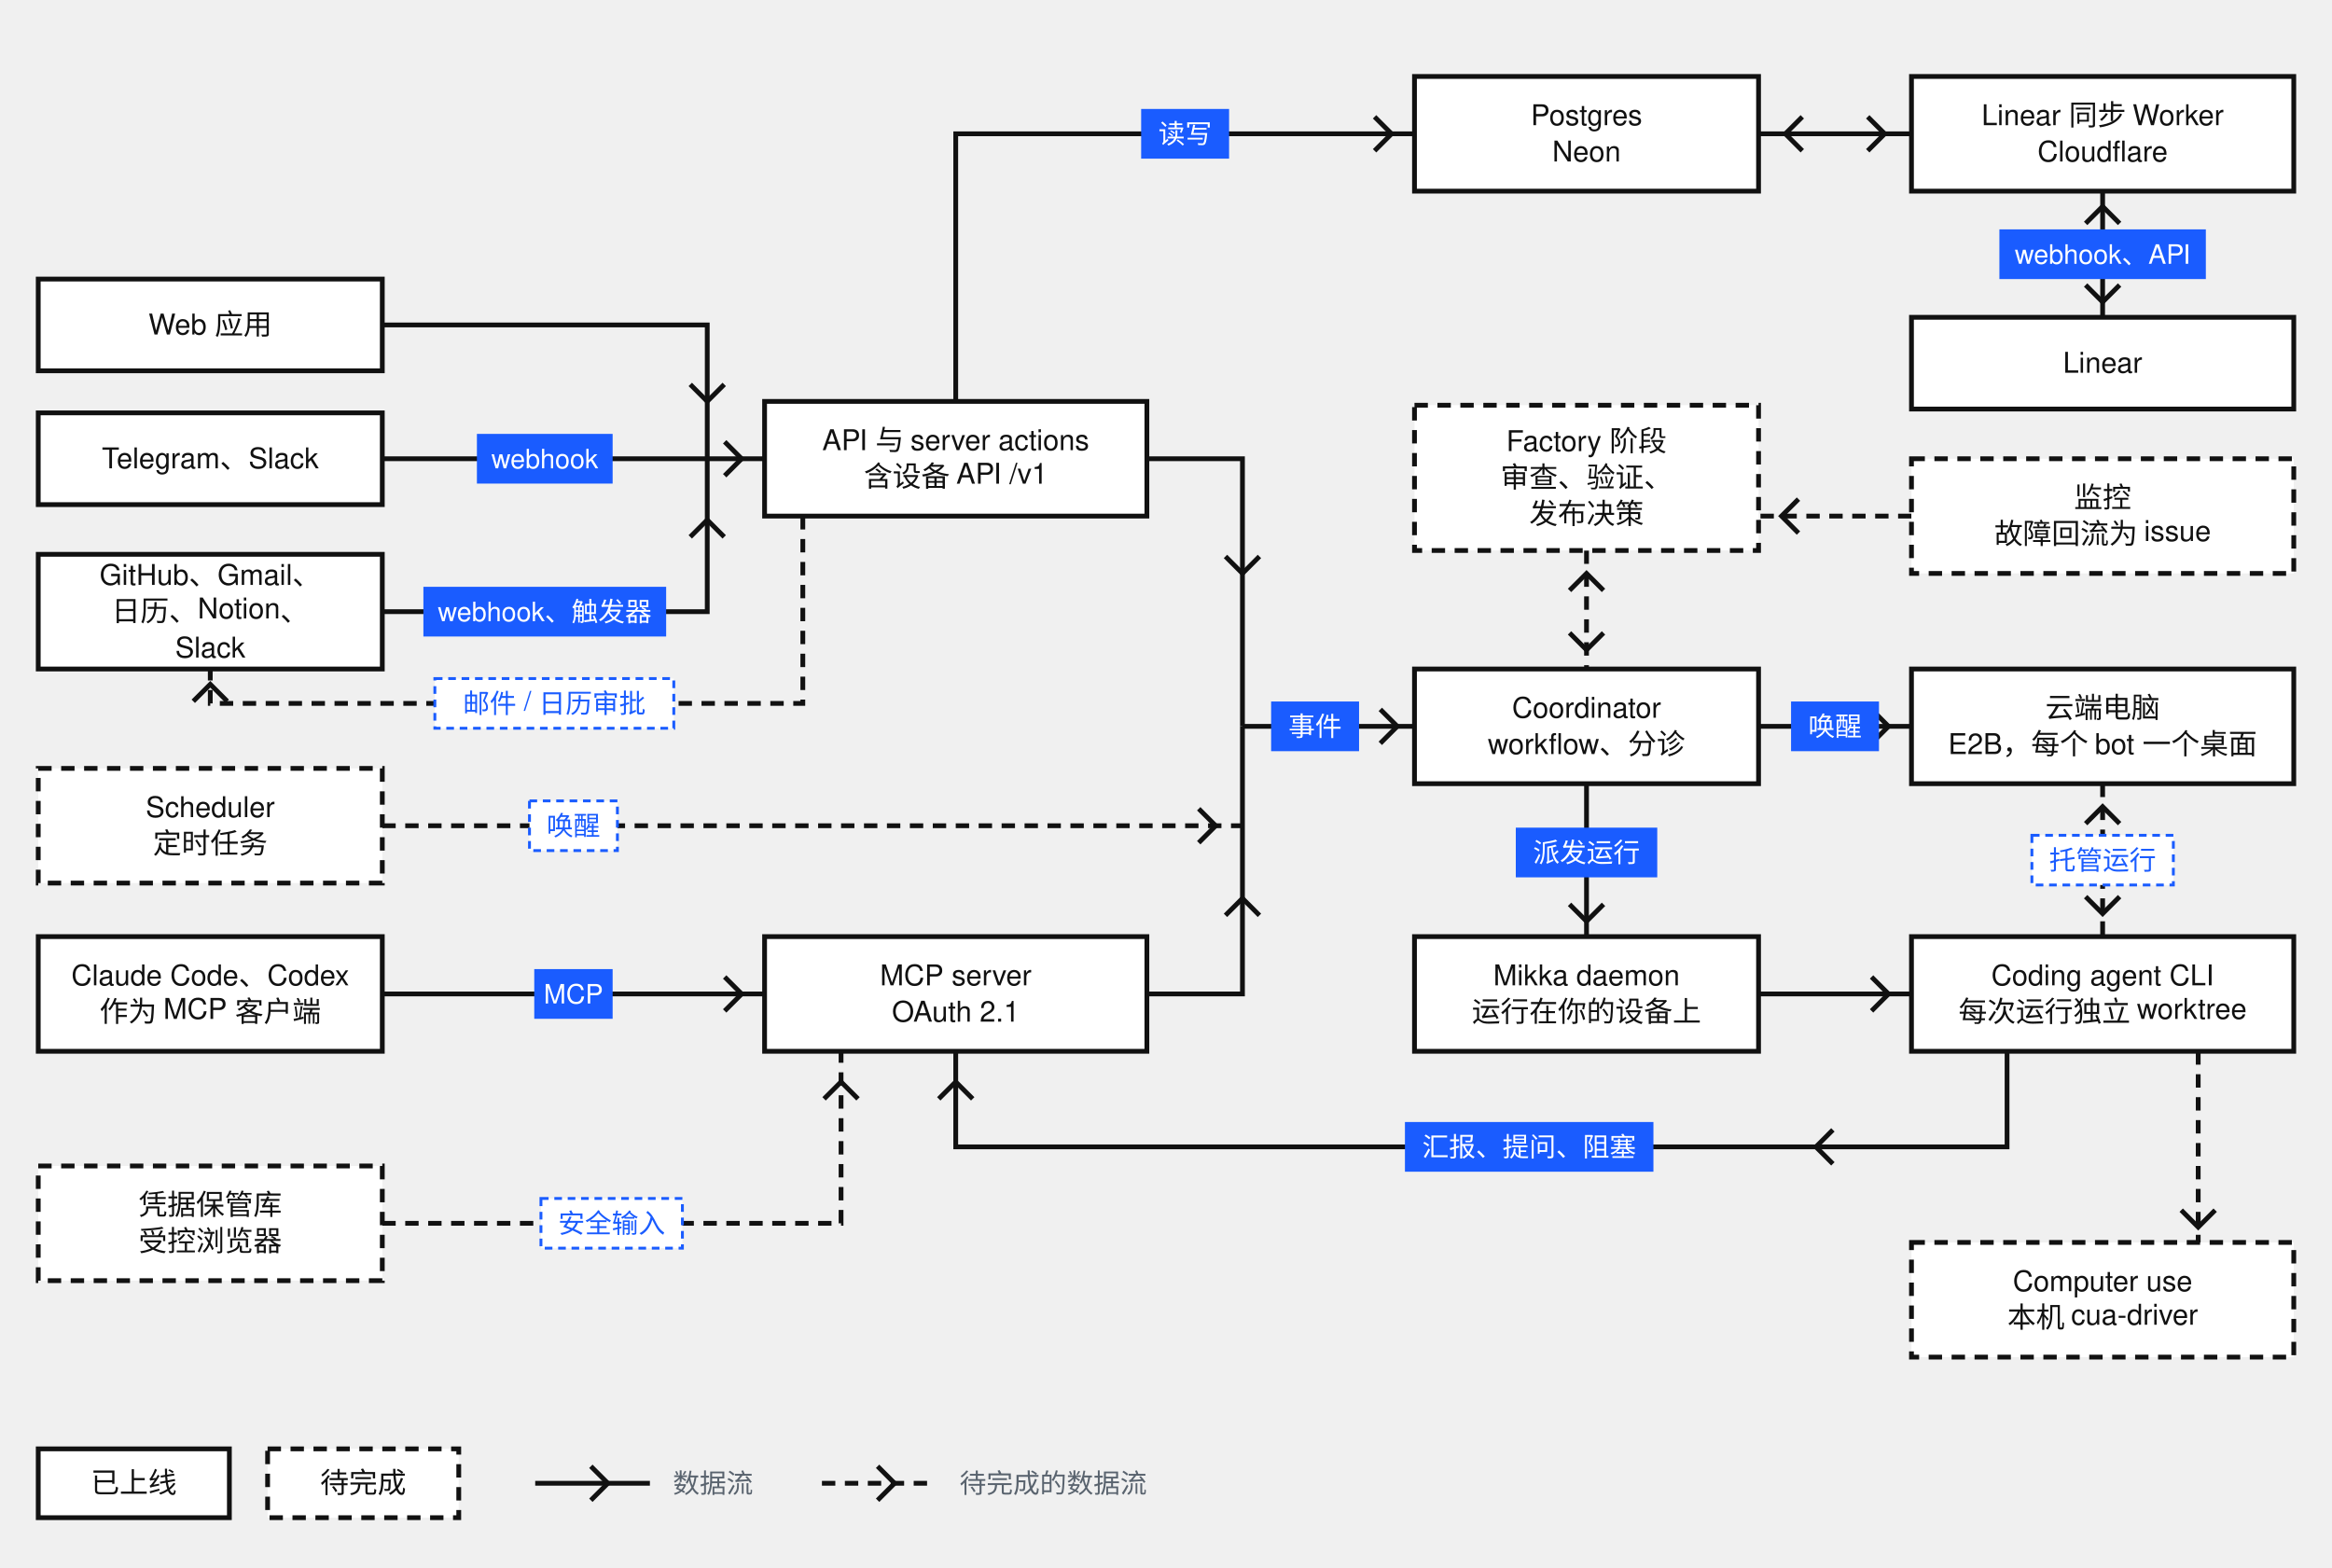
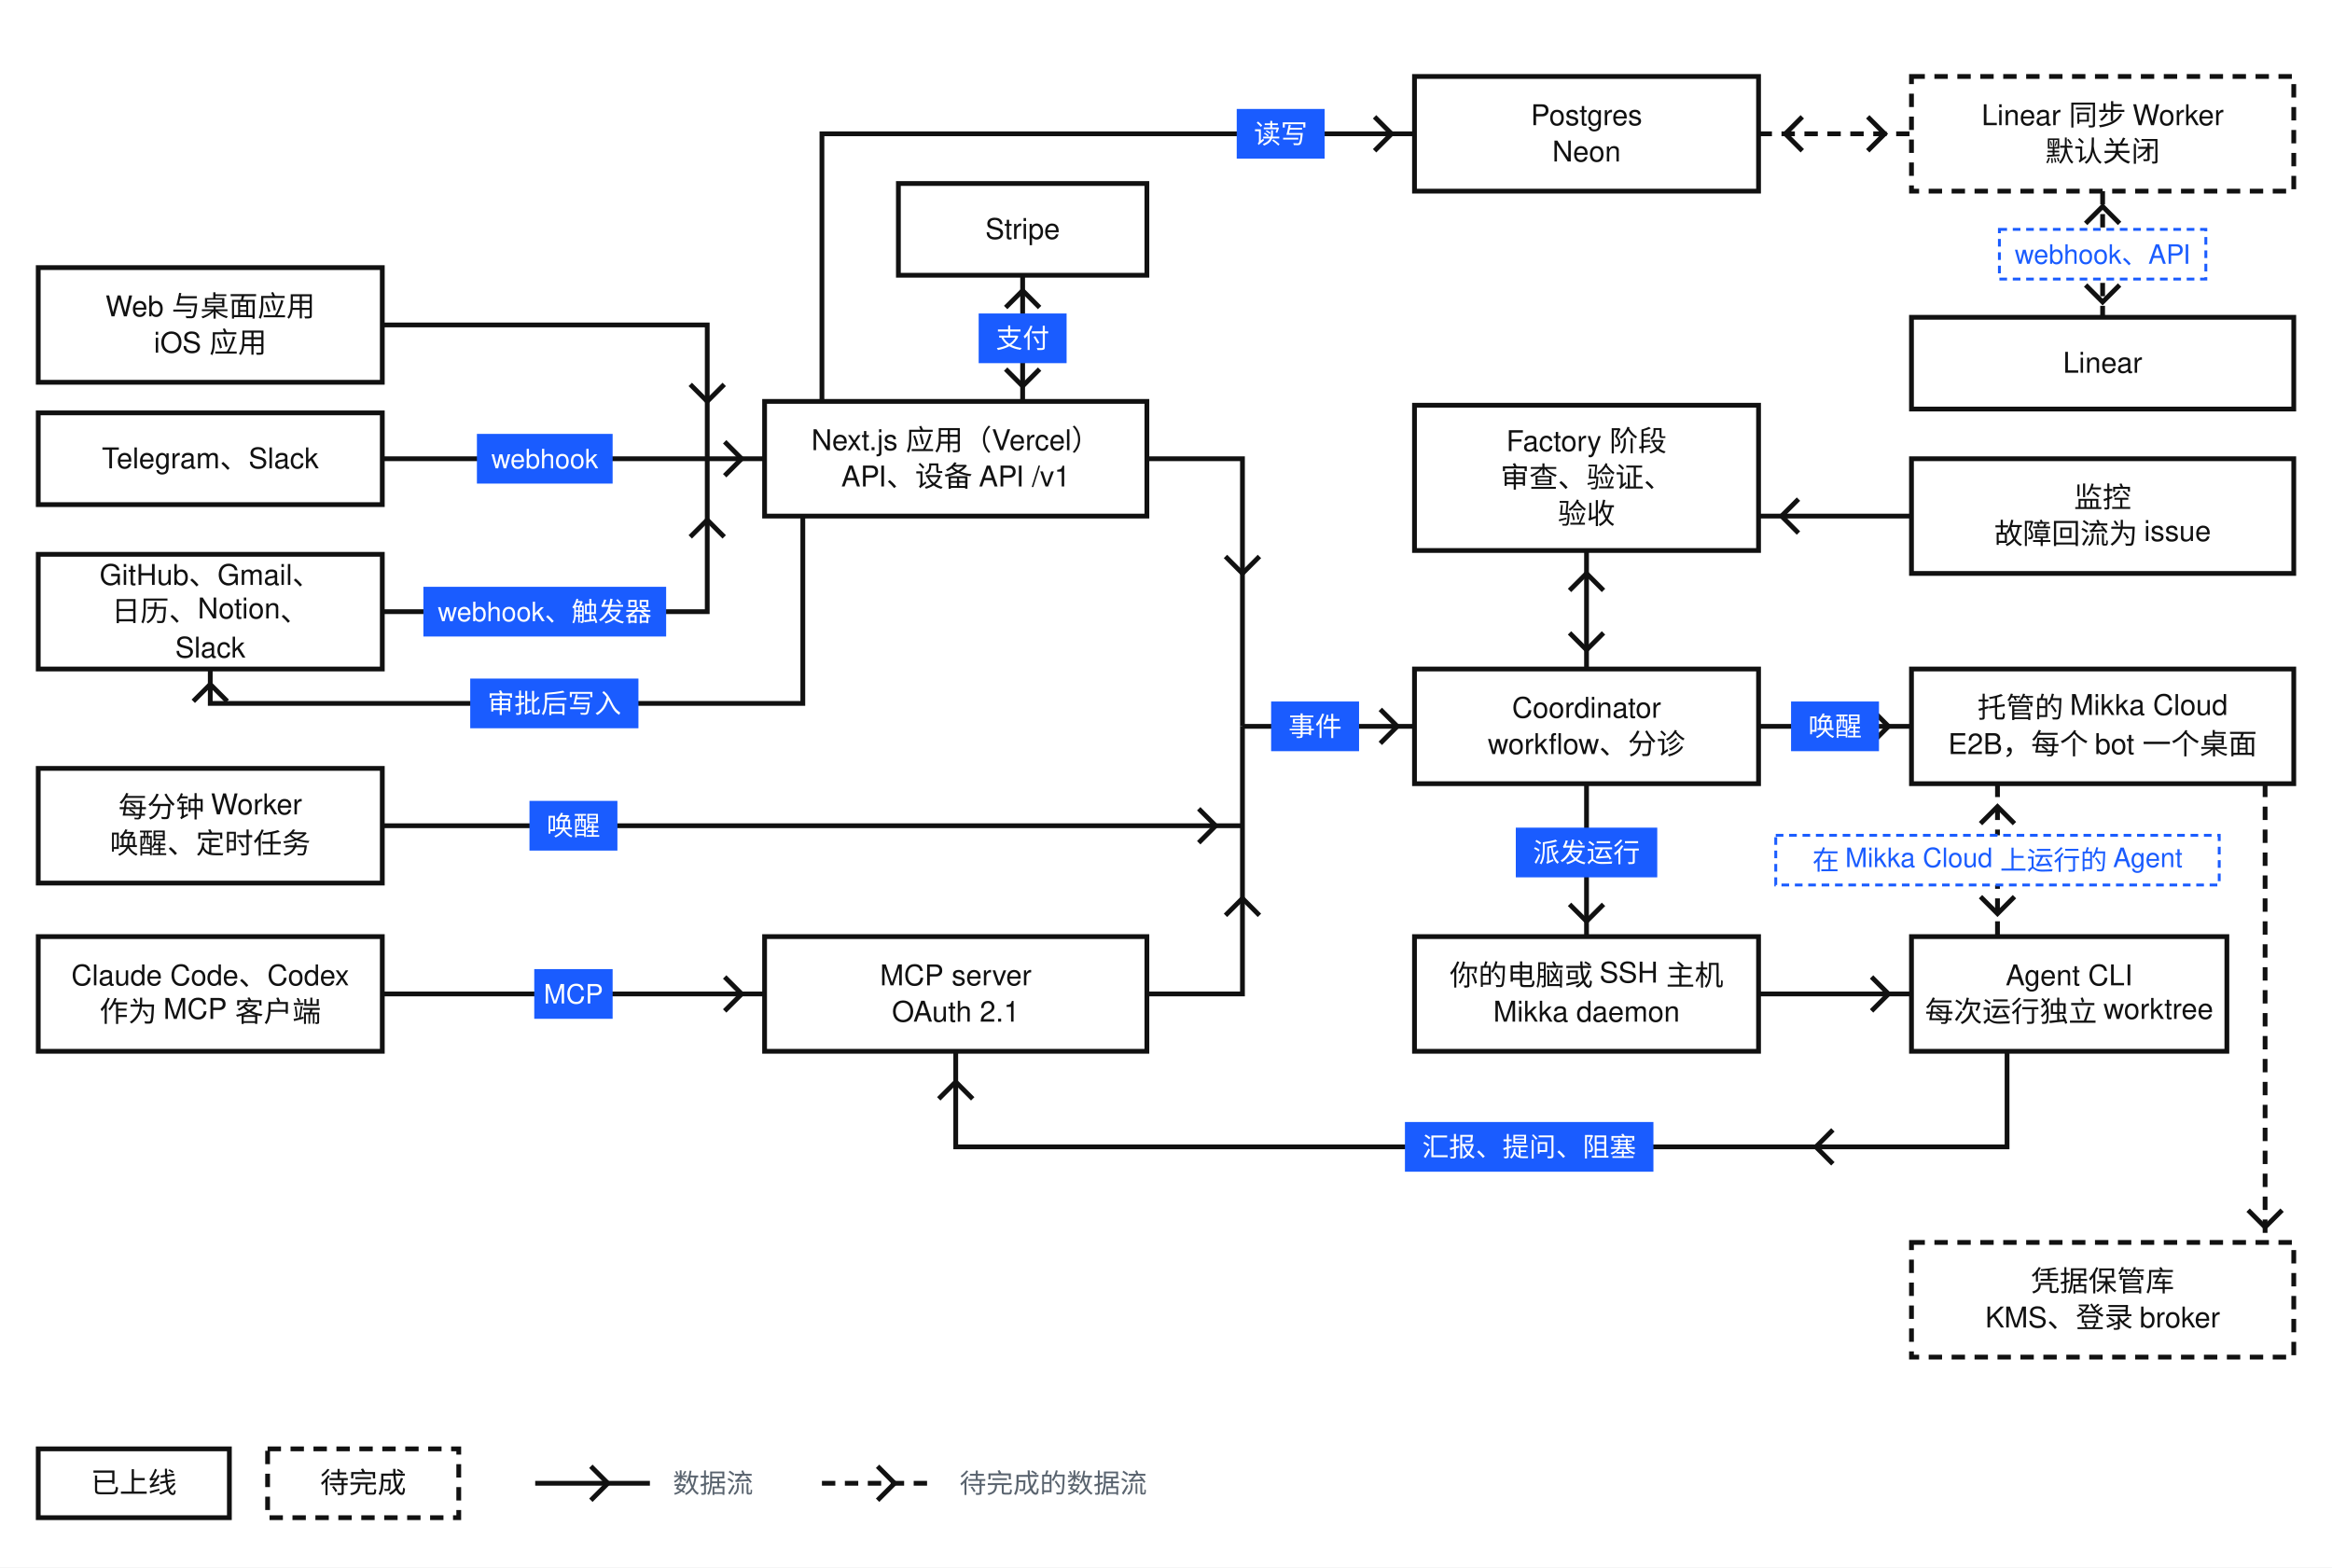
<svg xmlns="http://www.w3.org/2000/svg" width="1220" height="820" viewBox="0 0 1220 820" font-family="-apple-system, BlinkMacSystemFont, &quot;Segoe UI&quot;, Helvetica, Arial, &quot;PingFang SC&quot;, &quot;Noto Sans CJK SC&quot;, &quot;Microsoft YaHei&quot;, sans-serif" role="img" aria-label="Mikka 架构">
+   <rect width="1220" height="820" fill="#ffffff" />
  <path d="M200 170 L370 170 L370 240" fill="none" stroke="#111111" stroke-width="2.5" />
  <path d="M362 202 L370 210 L378 202" fill="none" stroke="#111111" stroke-width="2.5" stroke-linecap="square" stroke-linejoin="miter" />
  <path d="M200 320 L370 320 L370 240" fill="none" stroke="#111111" stroke-width="2.5" />
  <path d="M362 280 L370 272 L378 280" fill="none" stroke="#111111" stroke-width="2.5" stroke-linecap="square" stroke-linejoin="miter" />
  <path d="M200 240 L400 240" fill="none" stroke="#111111" stroke-width="2.5" />
  <path d="M380 232 L388 240 L380 248" fill="none" stroke="#111111" stroke-width="2.5" stroke-linecap="square" stroke-linejoin="miter" />
  <rect x="249.5" y="227" width="71" height="26" fill="#1a5cff" />
  <text x="285" y="245" text-anchor="middle" font-size="14" fill="#ffffff">webhook</text>
  <rect x="221.5" y="307" width="127" height="26" fill="#1a5cff" />
  <text x="285" y="325" text-anchor="middle" font-size="14" fill="#ffffff">webhook、触发器</text>
-   <path d="M420 270 L420 368 L110 368 L110 350" fill="none" stroke="#111111" stroke-width="2.5" stroke-dasharray="7 5" />
+   <path d="M420 270 L420 368 L110 368 L110 350" fill="none" stroke="#111111" stroke-width="2.5" />
  <path d="M102 366 L110 358 L118 366" fill="none" stroke="#111111" stroke-width="2.5" stroke-linecap="square" stroke-linejoin="miter" />
-   <rect x="227.5" y="355" width="125" height="26" fill="#ffffff" stroke="#1a5cff" stroke-width="1.5" stroke-dasharray="4 3" />
-   <text x="290" y="373" text-anchor="middle" font-size="14" fill="#1a5cff">邮件 / 日历审批</text>
+   <rect x="246" y="355" width="88" height="26" fill="#1a5cff" />
+   <text x="290" y="373" text-anchor="middle" font-size="14" fill="#ffffff">审批后写入</text>
+   <path d="M535 144 L535 210" fill="none" stroke="#111111" stroke-width="2.5" />
+   <path d="M527 194 L535 202 L543 194" fill="none" stroke="#111111" stroke-width="2.5" stroke-linecap="square" stroke-linejoin="miter" />
+   <path d="M527 160 L535 152 L543 160" fill="none" stroke="#111111" stroke-width="2.5" stroke-linecap="square" stroke-linejoin="miter" />
+   <rect x="512" y="164" width="46" height="26" fill="#1a5cff" />
+   <text x="535" y="182" text-anchor="middle" font-size="14" fill="#ffffff">支付</text>
  <path d="M200 520 L400 520" fill="none" stroke="#111111" stroke-width="2.5" />
  <path d="M380 512 L388 520 L380 528" fill="none" stroke="#111111" stroke-width="2.5" stroke-linecap="square" stroke-linejoin="miter" />
  <rect x="279.5" y="507" width="41" height="26" fill="#1a5cff" />
  <text x="300" y="525" text-anchor="middle" font-size="14" fill="#ffffff">MCP</text>
-   <path d="M200 640 L440 640 L440 550" fill="none" stroke="#111111" stroke-width="2.5" stroke-dasharray="7 5" />
-   <path d="M432 574 L440 566 L448 574" fill="none" stroke="#111111" stroke-width="2.5" stroke-linecap="square" stroke-linejoin="miter" />
-   <rect x="283" y="627" width="74" height="26" fill="#ffffff" stroke="#1a5cff" stroke-width="1.5" stroke-dasharray="4 3" />
-   <text x="320" y="645" text-anchor="middle" font-size="14" fill="#1a5cff">安全输入</text>
-   <path d="M500 210 L500 70 L740 70" fill="none" stroke="#111111" stroke-width="2.5" />
+   <path d="M430 210 L430 70 L740 70" fill="none" stroke="#111111" stroke-width="2.5" />
  <path d="M720 62 L728 70 L720 78" fill="none" stroke="#111111" stroke-width="2.5" stroke-linecap="square" stroke-linejoin="miter" />
-   <rect x="597" y="57" width="46" height="26" fill="#1a5cff" />
-   <text x="620" y="75" text-anchor="middle" font-size="14" fill="#ffffff">读写</text>
-   <path d="M920 70 L1000 70" fill="none" stroke="#111111" stroke-width="2.5" />
+   <rect x="647" y="57" width="46" height="26" fill="#1a5cff" />
+   <text x="670" y="75" text-anchor="middle" font-size="14" fill="#ffffff">读写</text>
+   <path d="M920 70 L1000 70" fill="none" stroke="#111111" stroke-width="2.5" stroke-dasharray="7 5" />
  <path d="M942 62 L934 70 L942 78" fill="none" stroke="#111111" stroke-width="2.5" stroke-linecap="square" stroke-linejoin="miter" />
  <path d="M978 62 L986 70 L978 78" fill="none" stroke="#111111" stroke-width="2.5" stroke-linecap="square" stroke-linejoin="miter" />
-   <path d="M1100 100 L1100 166" fill="none" stroke="#111111" stroke-width="2.5" />
+   <path d="M1100 100 L1100 166" fill="none" stroke="#111111" stroke-width="2.5" stroke-dasharray="7 5" />
  <path d="M1092 150 L1100 158 L1108 150" fill="none" stroke="#111111" stroke-width="2.5" stroke-linecap="square" stroke-linejoin="miter" />
  <path d="M1092 116 L1100 108 L1108 116" fill="none" stroke="#111111" stroke-width="2.5" stroke-linecap="square" stroke-linejoin="miter" />
-   <rect x="1046" y="120" width="108" height="26" fill="#1a5cff" />
-   <text x="1100" y="138" text-anchor="middle" font-size="14" fill="#ffffff">webhook、API</text>
+   <rect x="1046" y="120" width="108" height="26" fill="#ffffff" stroke="#1a5cff" stroke-width="1.5" stroke-dasharray="4 3" />
+   <text x="1100" y="138" text-anchor="middle" font-size="14" fill="#1a5cff">webhook、API</text>
  <path d="M600 240 L650 240 L650 380" fill="none" stroke="#111111" stroke-width="2.5" />
  <path d="M642 292 L650 300 L658 292" fill="none" stroke="#111111" stroke-width="2.5" stroke-linecap="square" stroke-linejoin="miter" />
  <path d="M600 520 L650 520 L650 380" fill="none" stroke="#111111" stroke-width="2.5" />
  <path d="M642 478 L650 470 L658 478" fill="none" stroke="#111111" stroke-width="2.5" stroke-linecap="square" stroke-linejoin="miter" />
  <path d="M650 380 L740 380" fill="none" stroke="#111111" stroke-width="2.5" />
  <path d="M723 372 L731 380 L723 388" fill="none" stroke="#111111" stroke-width="2.5" stroke-linecap="square" stroke-linejoin="miter" />
  <rect x="665" y="367" width="46" height="26" fill="#1a5cff" />
  <text x="688" y="385" text-anchor="middle" font-size="14" fill="#ffffff">事件</text>
-   <path d="M200 432 L650 432" fill="none" stroke="#111111" stroke-width="2.5" stroke-dasharray="7 5" />
+   <path d="M200 432 L650 432" fill="none" stroke="#111111" stroke-width="2.5" />
  <path d="M628 424 L636 432 L628 440" fill="none" stroke="#111111" stroke-width="2.5" stroke-linecap="square" stroke-linejoin="miter" />
-   <rect x="277" y="419" width="46" height="26" fill="#ffffff" stroke="#1a5cff" stroke-width="1.5" stroke-dasharray="4 3" />
-   <text x="300" y="437" text-anchor="middle" font-size="14" fill="#1a5cff">唤醒</text>
-   <path d="M830 288 L830 350" fill="none" stroke="#111111" stroke-width="2.5" stroke-dasharray="7 5" />
+   <rect x="277" y="419" width="46" height="26" fill="#1a5cff" />
+   <text x="300" y="437" text-anchor="middle" font-size="14" fill="#ffffff">唤醒</text>
+   <path d="M830 288 L830 350" fill="none" stroke="#111111" stroke-width="2.5" />
  <path d="M822 308 L830 300 L838 308" fill="none" stroke="#111111" stroke-width="2.5" stroke-linecap="square" stroke-linejoin="miter" />
  <path d="M822 332 L830 340 L838 332" fill="none" stroke="#111111" stroke-width="2.5" stroke-linecap="square" stroke-linejoin="miter" />
-   <path d="M1000 270 L920 270" fill="none" stroke="#111111" stroke-width="2.5" stroke-dasharray="7 5" />
+   <path d="M1000 270 L920 270" fill="none" stroke="#111111" stroke-width="2.5" />
  <path d="M940 262 L932 270 L940 278" fill="none" stroke="#111111" stroke-width="2.5" stroke-linecap="square" stroke-linejoin="miter" />
  <path d="M920 380 L1000 380" fill="none" stroke="#111111" stroke-width="2.5" />
  <path d="M980 372 L988 380 L980 388" fill="none" stroke="#111111" stroke-width="2.5" stroke-linecap="square" stroke-linejoin="miter" />
  <rect x="937" y="367" width="46" height="26" fill="#1a5cff" />
  <text x="960" y="385" text-anchor="middle" font-size="14" fill="#ffffff">唤醒</text>
  <path d="M830 410 L830 490" fill="none" stroke="#111111" stroke-width="2.5" />
  <path d="M822 474 L830 482 L838 474" fill="none" stroke="#111111" stroke-width="2.5" stroke-linecap="square" stroke-linejoin="miter" />
  <rect x="793" y="433" width="74" height="26" fill="#1a5cff" />
  <text x="830" y="451" text-anchor="middle" font-size="14" fill="#ffffff">派发运行</text>
  <path d="M920 520 L1000 520" fill="none" stroke="#111111" stroke-width="2.5" />
  <path d="M980 512 L988 520 L980 528" fill="none" stroke="#111111" stroke-width="2.5" stroke-linecap="square" stroke-linejoin="miter" />
-   <path d="M1100 410 L1100 490" fill="none" stroke="#111111" stroke-width="2.5" stroke-dasharray="7 5" />
-   <path d="M1092 430 L1100 422 L1108 430" fill="none" stroke="#111111" stroke-width="2.5" stroke-linecap="square" stroke-linejoin="miter" />
-   <path d="M1092 470 L1100 478 L1108 470" fill="none" stroke="#111111" stroke-width="2.5" stroke-linecap="square" stroke-linejoin="miter" />
-   <rect x="1063" y="437" width="74" height="26" fill="#ffffff" stroke="#1a5cff" stroke-width="1.5" stroke-dasharray="4 3" />
-   <text x="1100" y="455" text-anchor="middle" font-size="14" fill="#1a5cff">托管运行</text>
-   <path d="M1150 550 L1150 650" fill="none" stroke="#111111" stroke-width="2.5" stroke-dasharray="7 5" />
-   <path d="M1142 634 L1150 642 L1158 634" fill="none" stroke="#111111" stroke-width="2.5" stroke-linecap="square" stroke-linejoin="miter" />
+   <path d="M1045 410 L1045 490" fill="none" stroke="#111111" stroke-width="2.5" stroke-dasharray="7 5" />
+   <path d="M1037 430 L1045 422 L1053 430" fill="none" stroke="#111111" stroke-width="2.5" stroke-linecap="square" stroke-linejoin="miter" />
+   <path d="M1037 470 L1045 478 L1053 470" fill="none" stroke="#111111" stroke-width="2.5" stroke-linecap="square" stroke-linejoin="miter" />
+   <rect x="929" y="437" width="232" height="26" fill="#ffffff" stroke="#1a5cff" stroke-width="1.5" stroke-dasharray="4 3" />
+   <text x="1045" y="455" text-anchor="middle" font-size="14" fill="#1a5cff">在 Mikka Cloud 上运行的 Agent</text>
+   <path d="M1185 410 L1185 650" fill="none" stroke="#111111" stroke-width="2.5" stroke-dasharray="7 5" />
+   <path d="M1177 634 L1185 642 L1193 634" fill="none" stroke="#111111" stroke-width="2.5" stroke-linecap="square" stroke-linejoin="miter" />
  <path d="M1050 550 L1050 600 L500 600 L500 550" fill="none" stroke="#111111" stroke-width="2.5" />
  <path d="M958 592 L950 600 L958 608" fill="none" stroke="#111111" stroke-width="2.5" stroke-linecap="square" stroke-linejoin="miter" />
  <path d="M492 574 L500 566 L508 574" fill="none" stroke="#111111" stroke-width="2.5" stroke-linecap="square" stroke-linejoin="miter" />
  <rect x="735" y="587" width="130" height="26" fill="#1a5cff" />
  <text x="800" y="605" text-anchor="middle" font-size="14" fill="#ffffff">汇报、提问、阻塞</text>
-   <rect x="20" y="146" width="180" height="48" fill="#ffffff" stroke="#111111" stroke-width="2.5" />
-   <text x="110" y="175" text-anchor="middle" font-size="15" fill="#111111">Web 应用</text>
+   <rect x="20" y="140" width="180" height="60" fill="#ffffff" stroke="#111111" stroke-width="2.5" />
+   <text x="110" y="165.5" text-anchor="middle" font-size="15" fill="#111111">Web 与桌面应用</text>
+   <text x="110" y="184.5" text-anchor="middle" font-size="15" fill="#111111">iOS 应用</text>
  <rect x="20" y="216" width="180" height="48" fill="#ffffff" stroke="#111111" stroke-width="2.5" />
  <text x="110" y="245" text-anchor="middle" font-size="15" fill="#111111">Telegram、Slack</text>
  <rect x="20" y="290" width="180" height="60" fill="#ffffff" stroke="#111111" stroke-width="2.5" />
  <text x="110" y="306" text-anchor="middle" font-size="15" fill="#111111">GitHub、Gmail、</text>
  <text x="110" y="325" text-anchor="middle" font-size="15" fill="#111111">日历、Notion、</text>
  <text x="110" y="344" text-anchor="middle" font-size="15" fill="#111111">Slack</text>
-   <rect x="20" y="402" width="180" height="60" fill="#ffffff" stroke="#111111" stroke-width="2.5" stroke-dasharray="7 5" />
-   <text x="110" y="427.5" text-anchor="middle" font-size="15" fill="#111111">Scheduler</text>
-   <text x="110" y="446.5" text-anchor="middle" font-size="15" fill="#111111">定时任务</text>
+   <rect x="20" y="402" width="180" height="60" fill="#ffffff" stroke="#111111" stroke-width="2.5" />
+   <text x="110" y="427.5" text-anchor="middle" font-size="15" fill="#111111">每分钟 Worker</text>
+   <text x="110" y="446.5" text-anchor="middle" font-size="15" fill="#111111">唤醒、定时任务</text>
  <rect x="20" y="490" width="180" height="60" fill="#ffffff" stroke="#111111" stroke-width="2.5" />
  <text x="110" y="515.5" text-anchor="middle" font-size="15" fill="#111111">Claude Code、Codex</text>
  <text x="110" y="534.5" text-anchor="middle" font-size="15" fill="#111111">作为 MCP 客户端</text>
-   <rect x="20" y="610" width="180" height="60" fill="#ffffff" stroke="#111111" stroke-width="2.5" stroke-dasharray="7 5" />
-   <text x="110" y="635.5" text-anchor="middle" font-size="15" fill="#111111">凭据保管库</text>
-   <text x="110" y="654.5" text-anchor="middle" font-size="15" fill="#111111">受控浏览器</text>
+   <rect x="470" y="96" width="130" height="48" fill="#ffffff" stroke="#111111" stroke-width="2.5" />
+   <text x="535" y="125" text-anchor="middle" font-size="15" fill="#111111">Stripe</text>
  <rect x="400" y="210" width="200" height="60" fill="#ffffff" stroke="#111111" stroke-width="2.5" />
-   <text x="500" y="235.5" text-anchor="middle" font-size="15" fill="#111111">API 与 server actions</text>
-   <text x="500" y="254.5" text-anchor="middle" font-size="15" fill="#111111">含设备 API /v1</text>
+   <text x="500" y="235.5" text-anchor="middle" font-size="15" fill="#111111">Next.js 应用（Vercel）</text>
+   <text x="500" y="254.5" text-anchor="middle" font-size="15" fill="#111111">API、设备 API /v1</text>
  <rect x="400" y="490" width="200" height="60" fill="#ffffff" stroke="#111111" stroke-width="2.5" />
  <text x="500" y="515.5" text-anchor="middle" font-size="15" fill="#111111">MCP server</text>
  <text x="500" y="534.5" text-anchor="middle" font-size="15" fill="#111111">OAuth 2.1</text>
  <rect x="740" y="40" width="180" height="60" fill="#ffffff" stroke="#111111" stroke-width="2.5" />
  <text x="830" y="65.5" text-anchor="middle" font-size="15" fill="#111111">Postgres</text>
  <text x="830" y="84.5" text-anchor="middle" font-size="15" fill="#111111">Neon</text>
-   <rect x="740" y="212" width="180" height="76" fill="#ffffff" stroke="#111111" stroke-width="2.5" stroke-dasharray="7 5" />
+   <rect x="740" y="212" width="180" height="76" fill="#ffffff" stroke="#111111" stroke-width="2.5" />
  <text x="830" y="236" text-anchor="middle" font-size="15" fill="#111111">Factory 阶段</text>
  <text x="830" y="255" text-anchor="middle" font-size="15" fill="#111111">审查、验证、</text>
-   <text x="830" y="274" text-anchor="middle" font-size="15" fill="#111111">发布决策</text>
+   <text x="830" y="274" text-anchor="middle" font-size="15" fill="#111111">验收</text>
  <rect x="740" y="350" width="180" height="60" fill="#ffffff" stroke="#111111" stroke-width="2.5" />
  <text x="830" y="375.5" text-anchor="middle" font-size="15" fill="#111111">Coordinator</text>
  <text x="830" y="394.5" text-anchor="middle" font-size="15" fill="#111111">workflow、分诊</text>
  <rect x="740" y="490" width="180" height="60" fill="#ffffff" stroke="#111111" stroke-width="2.5" />
-   <text x="830" y="515.5" text-anchor="middle" font-size="15" fill="#111111">Mikka daemon</text>
-   <text x="830" y="534.5" text-anchor="middle" font-size="15" fill="#111111">运行在你的设备上</text>
-   <rect x="1000" y="40" width="200" height="60" fill="#ffffff" stroke="#111111" stroke-width="2.5" />
+   <text x="830" y="515.5" text-anchor="middle" font-size="15" fill="#111111">你的电脑或 SSH 主机</text>
+   <text x="830" y="534.5" text-anchor="middle" font-size="15" fill="#111111">Mikka daemon</text>
+   <rect x="1000" y="40" width="200" height="60" fill="#ffffff" stroke="#111111" stroke-width="2.5" stroke-dasharray="7 5" />
  <text x="1100" y="65.5" text-anchor="middle" font-size="15" fill="#111111">Linear 同步 Worker</text>
-   <text x="1100" y="84.5" text-anchor="middle" font-size="15" fill="#111111">Cloudflare</text>
+   <text x="1100" y="84.5" text-anchor="middle" font-size="15" fill="#111111">默认关闭</text>
  <rect x="1000" y="166" width="200" height="48" fill="#ffffff" stroke="#111111" stroke-width="2.5" />
  <text x="1100" y="195" text-anchor="middle" font-size="15" fill="#111111">Linear</text>
-   <rect x="1000" y="240" width="200" height="60" fill="#ffffff" stroke="#111111" stroke-width="2.5" stroke-dasharray="7 5" />
+   <rect x="1000" y="240" width="200" height="60" fill="#ffffff" stroke="#111111" stroke-width="2.5" />
  <text x="1100" y="265.5" text-anchor="middle" font-size="15" fill="#111111">监控</text>
  <text x="1100" y="284.5" text-anchor="middle" font-size="15" fill="#111111">故障回流为 issue</text>
  <rect x="1000" y="350" width="200" height="60" fill="#ffffff" stroke="#111111" stroke-width="2.5" />
-   <text x="1100" y="375.5" text-anchor="middle" font-size="15" fill="#111111">云端电脑</text>
+   <text x="1100" y="375.5" text-anchor="middle" font-size="15" fill="#111111">托管的 Mikka Cloud</text>
  <text x="1100" y="394.5" text-anchor="middle" font-size="15" fill="#111111">E2B，每个 bot 一个桌面</text>
-   <rect x="1000" y="490" width="200" height="60" fill="#ffffff" stroke="#111111" stroke-width="2.5" />
-   <text x="1100" y="515.5" text-anchor="middle" font-size="15" fill="#111111">Coding agent CLI</text>
-   <text x="1100" y="534.5" text-anchor="middle" font-size="15" fill="#111111">每次运行独立 worktree</text>
+   <rect x="1000" y="490" width="165" height="60" fill="#ffffff" stroke="#111111" stroke-width="2.5" />
+   <text x="1082.5" y="515.5" text-anchor="middle" font-size="15" fill="#111111">Agent CLI</text>
+   <text x="1082.5" y="534.5" text-anchor="middle" font-size="15" fill="#111111">每次运行独立 worktree</text>
  <rect x="1000" y="650" width="200" height="60" fill="#ffffff" stroke="#111111" stroke-width="2.5" stroke-dasharray="7 5" />
-   <text x="1100" y="675.5" text-anchor="middle" font-size="15" fill="#111111">Computer use</text>
-   <text x="1100" y="694.5" text-anchor="middle" font-size="15" fill="#111111">本机 cua-driver</text>
+   <text x="1100" y="675.5" text-anchor="middle" font-size="15" fill="#111111">凭据保管库</text>
+   <text x="1100" y="694.5" text-anchor="middle" font-size="15" fill="#111111">KMS、登录 broker</text>
  <rect x="20" y="758" width="100" height="36" fill="#ffffff" stroke="#111111" stroke-width="2.5" />
  <text x="70" y="781" text-anchor="middle" font-size="15" fill="#111111">已上线</text>
  <rect x="140" y="758" width="100" height="36" fill="#ffffff" stroke="#111111" stroke-width="2.5" stroke-dasharray="7 5" />
  <text x="190" y="781" text-anchor="middle" font-size="15" fill="#111111">待完成</text>
  <path d="M280 776 L340 776" fill="none" stroke="#111111" stroke-width="2.5" />
  <path d="M310 768 L318 776 L310 784" fill="none" stroke="#111111" stroke-width="2.5" stroke-linecap="square" stroke-linejoin="miter" />
  <text x="352" y="781" font-size="14" fill="#59636e">数据流</text>
  <path d="M430 776 L490 776" fill="none" stroke="#111111" stroke-width="2.5" stroke-dasharray="7 5" />
  <path d="M460 768 L468 776 L460 784" fill="none" stroke="#111111" stroke-width="2.5" stroke-linecap="square" stroke-linejoin="miter" />
  <text x="502" y="781" font-size="14" fill="#59636e">待完成的数据流</text>
</svg>
